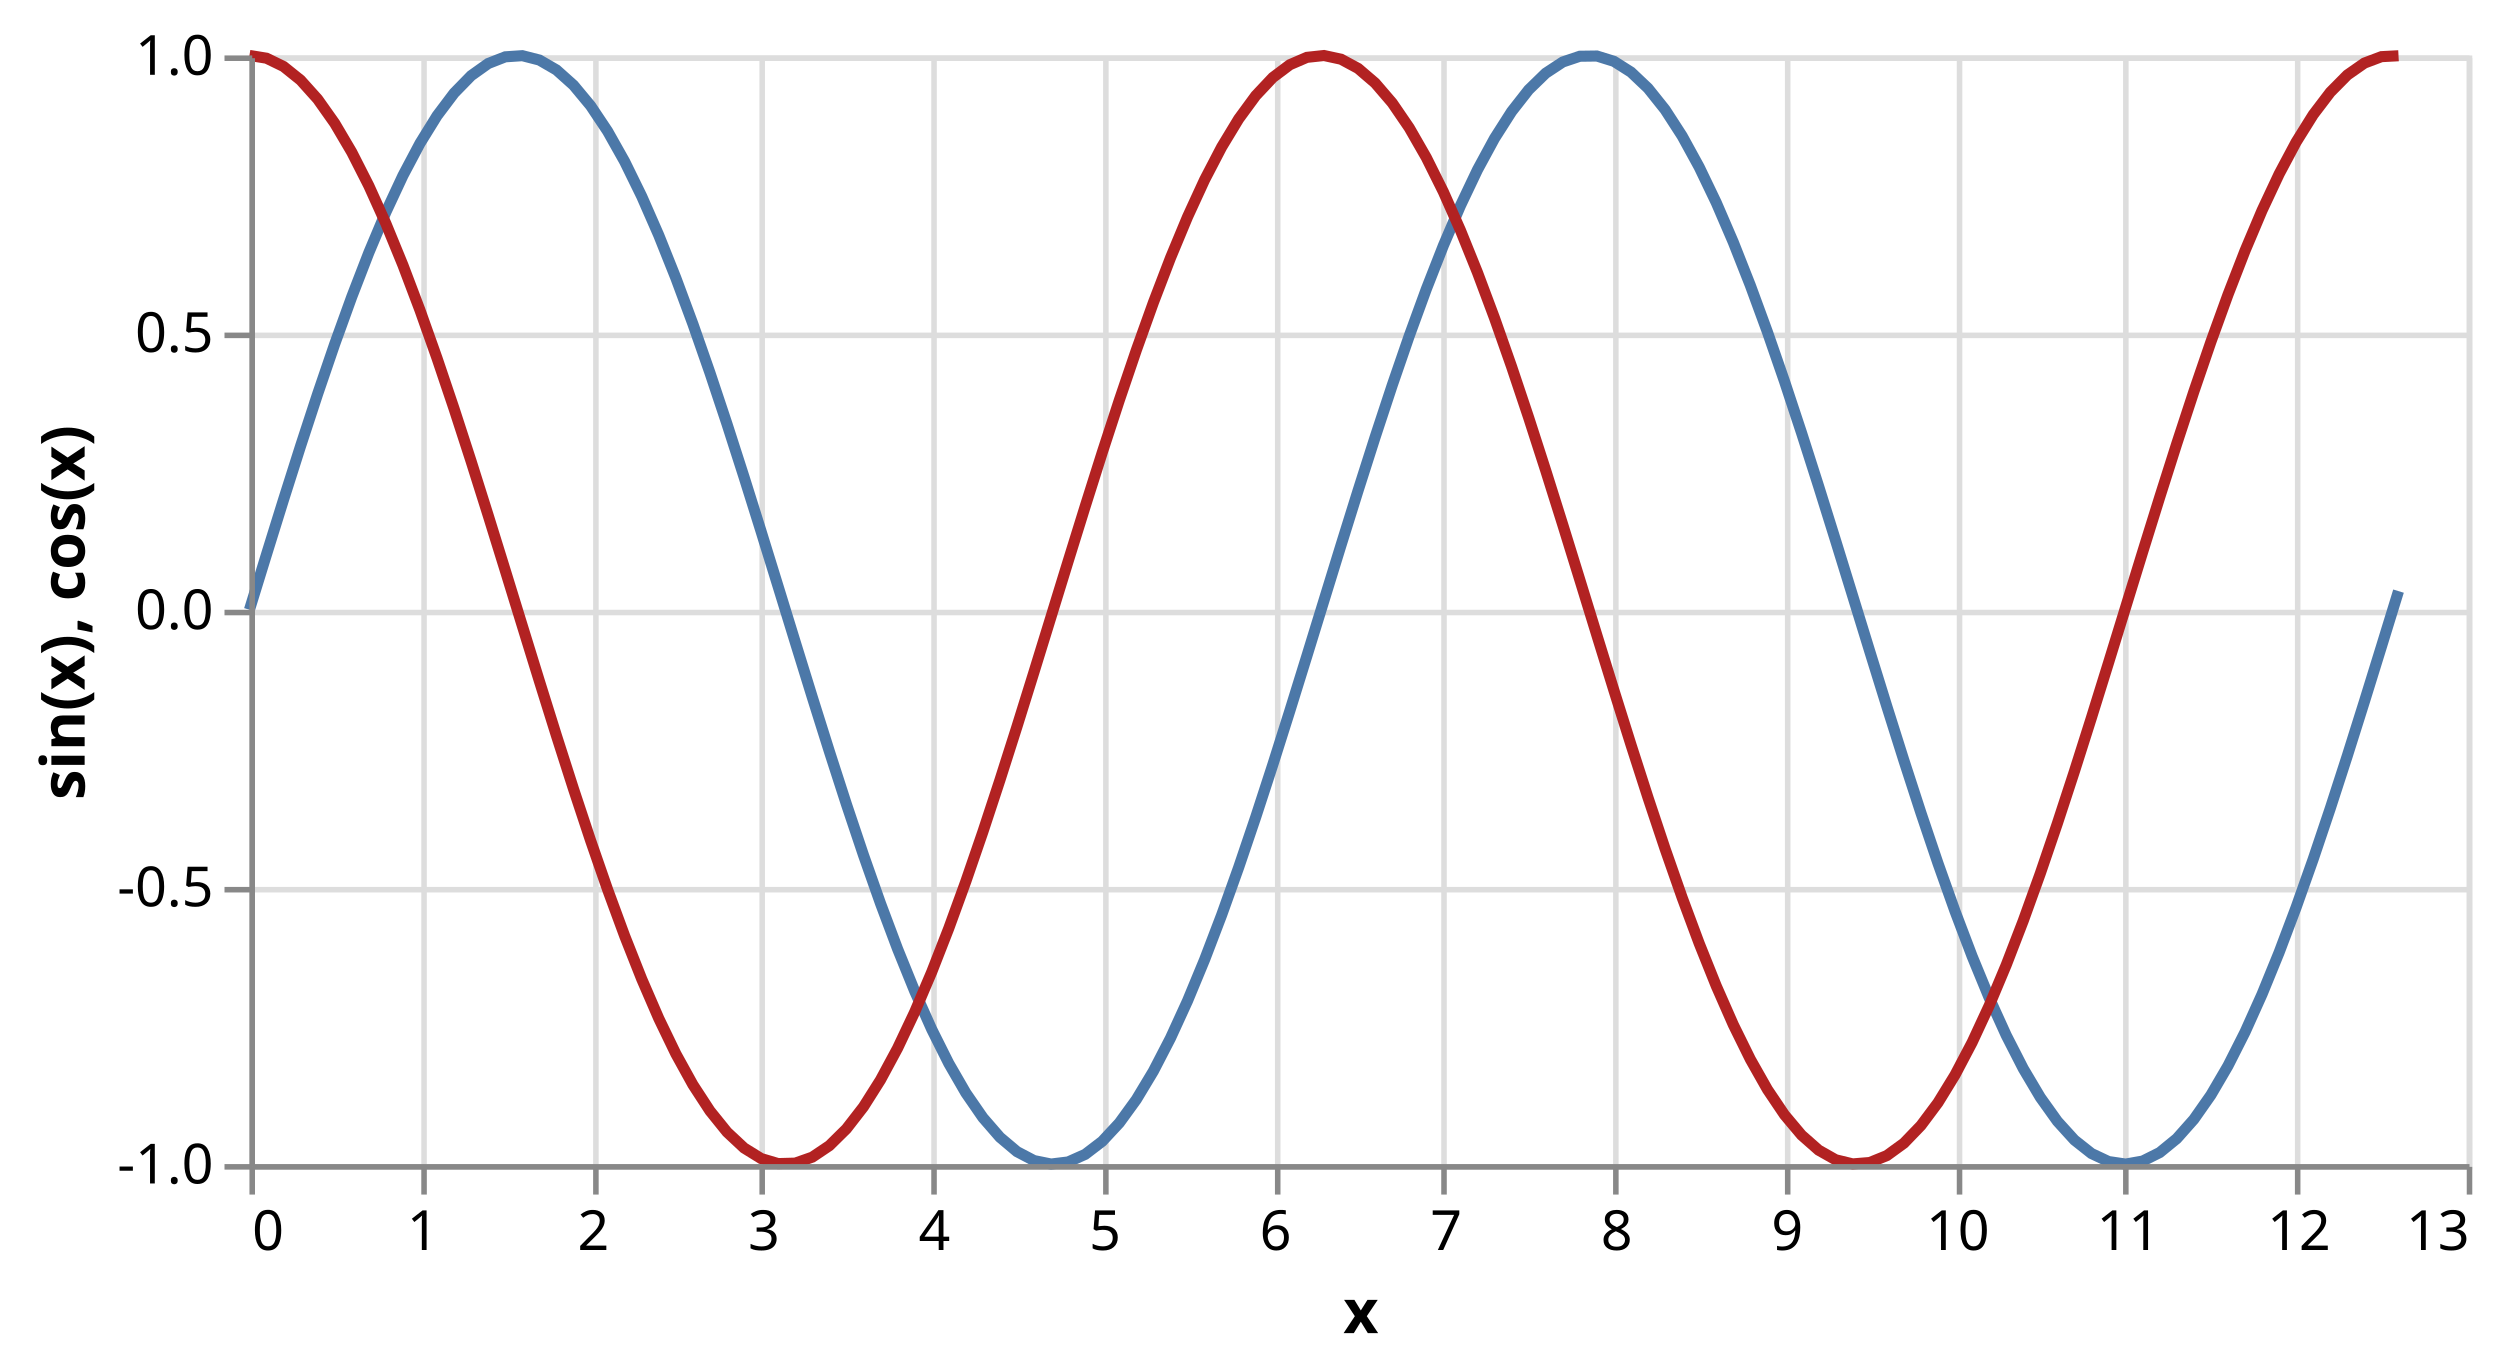
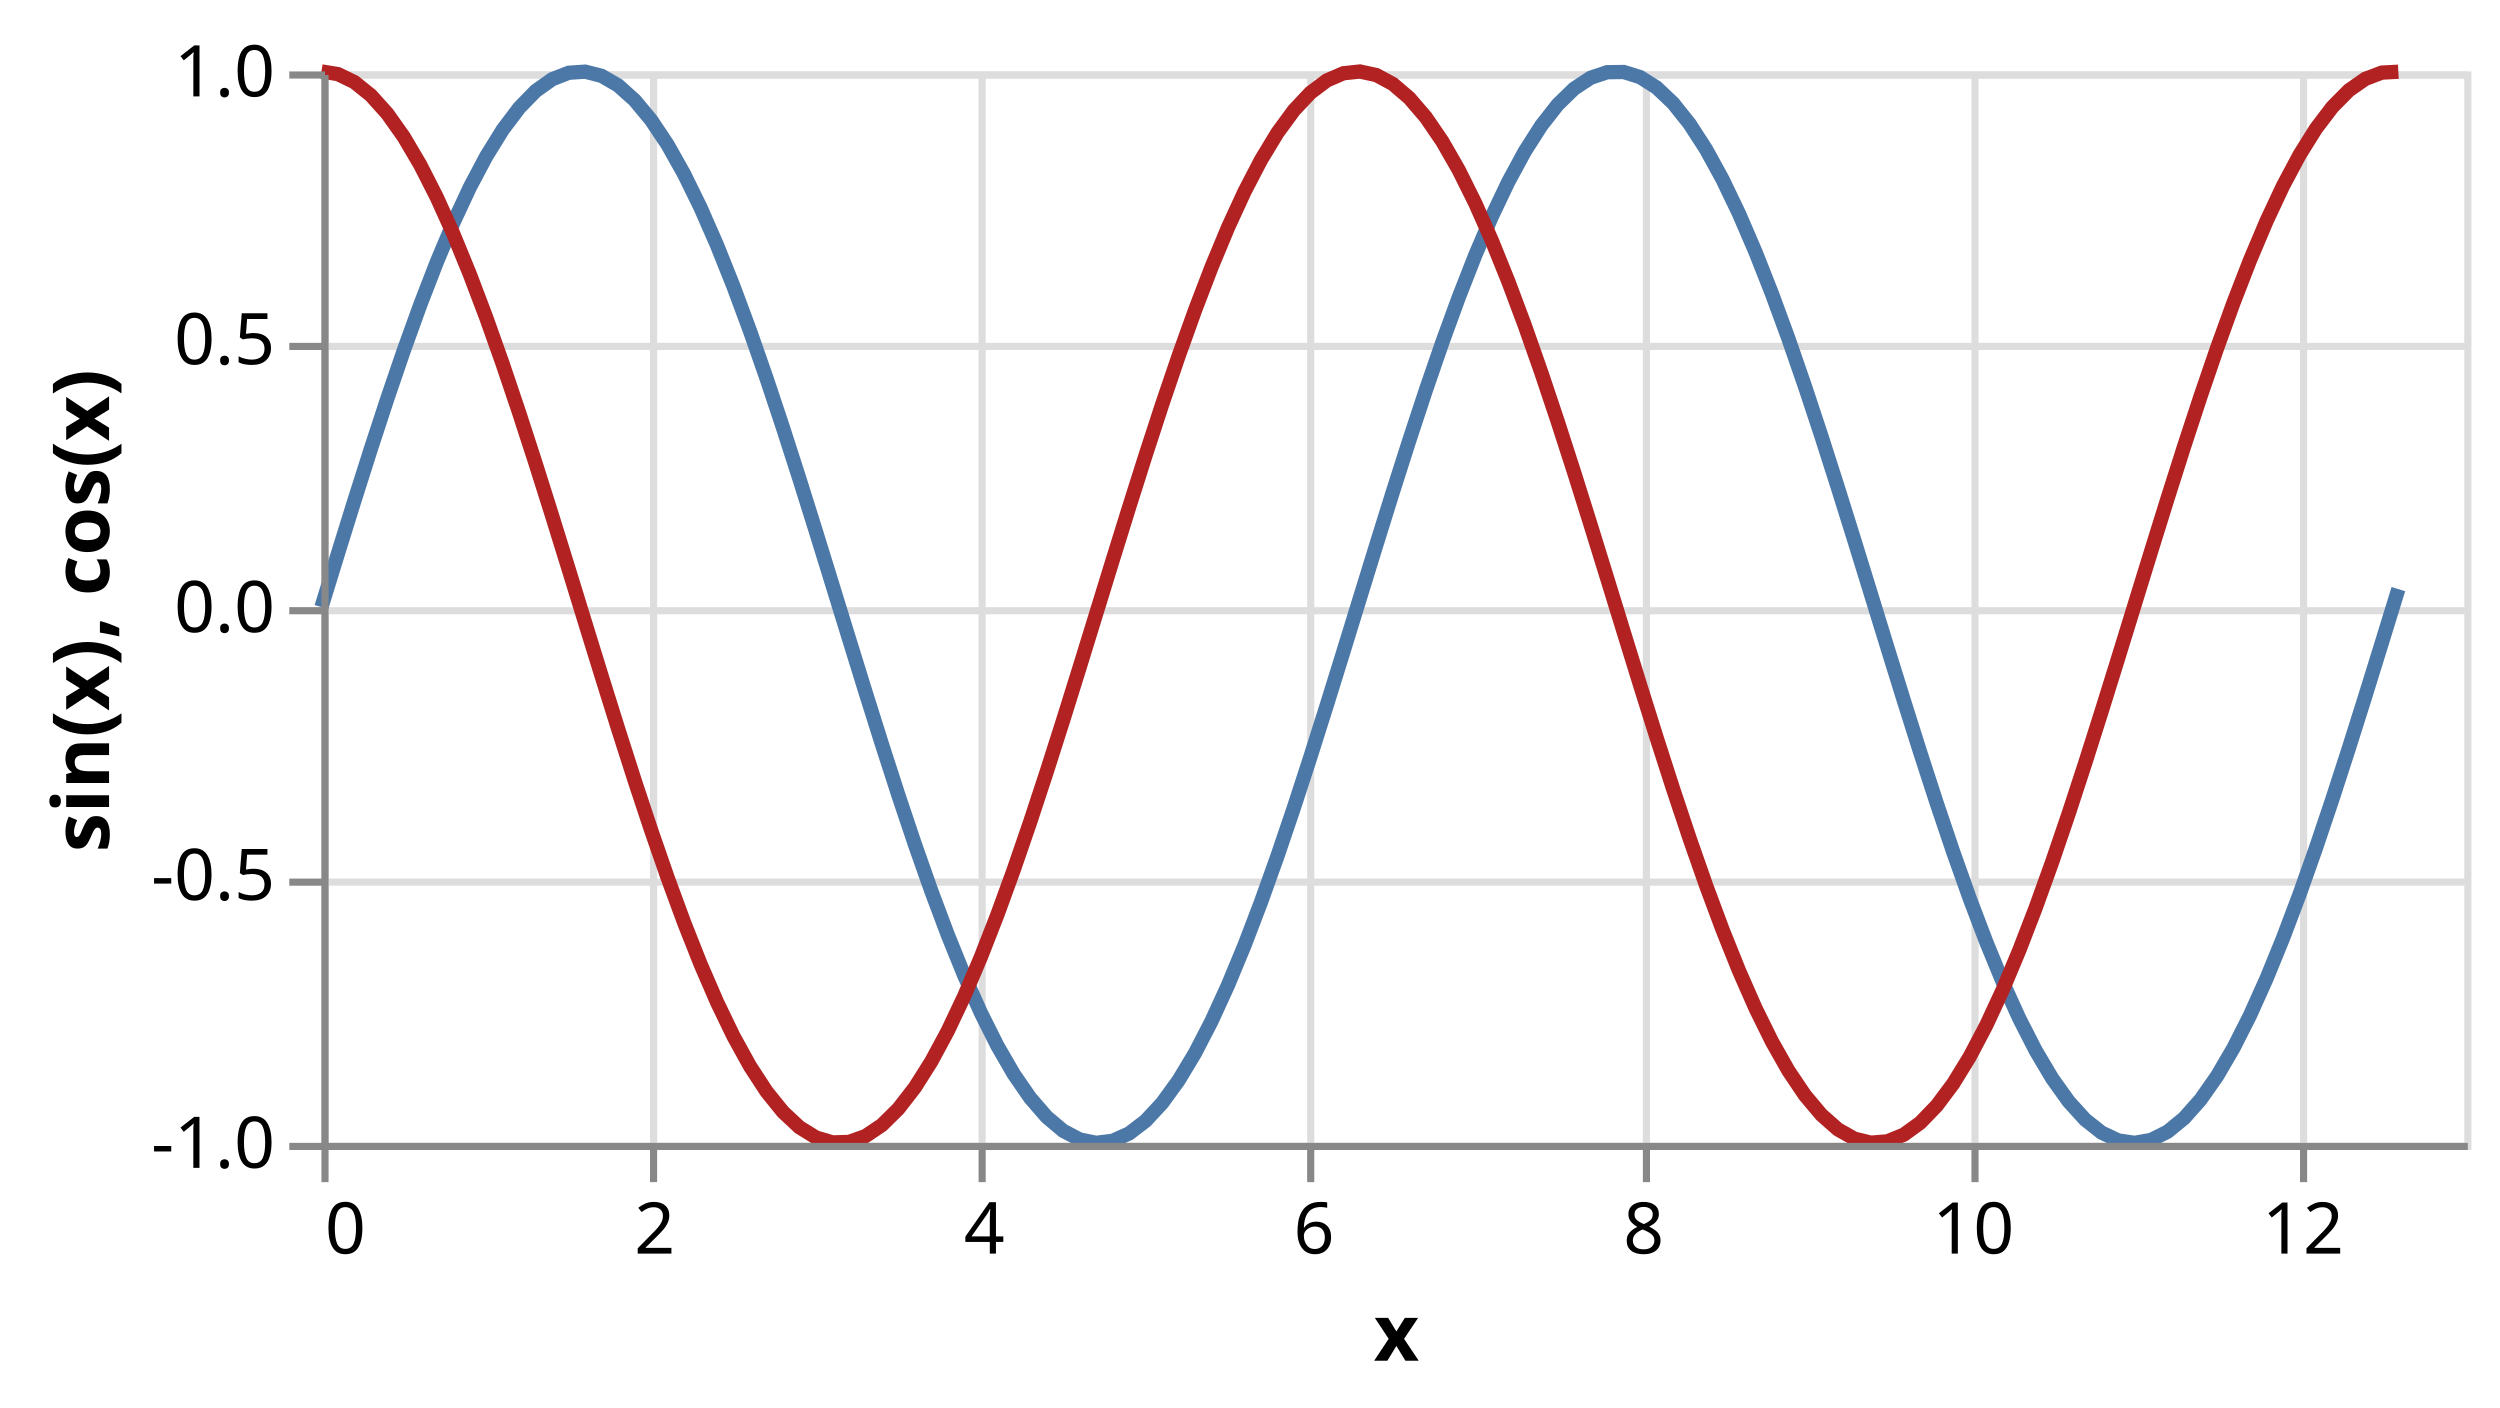
- <svg xmlns="http://www.w3.org/2000/svg" class="marks" width="451" height="247" viewBox="0 0 451 247" version="1.1">
+ <svg xmlns="http://www.w3.org/2000/svg" class="marks" width="350" height="197" viewBox="0 0 350 197" version="1.1">
  <g transform="translate(45,10)">
    <g class="mark-group role-frame root">
      <g transform="translate(0,0)">
-         <path class="background" d="M0.5,0.5h400v200h-400Z" style="fill: none; stroke: #ddd;" />
+         <path class="background" d="M0.5,0.5h300v150h-300Z" style="fill: none; stroke: #ddd;" />
        <g>
          <g class="mark-group role-axis">
-             <g transform="translate(0.5,200.5)">
+             <g transform="translate(0.5,150.5)">
              <path class="background" d="M0,0h0v0h0Z" style="pointer-events: none; fill: none;" />
              <g>
                <g class="mark-rule role-axis-grid" style="pointer-events: none;">
-                   <line transform="translate(0,-200)" x2="0" y2="200" style="fill: none; stroke: #ddd; stroke-width: 1; opacity: 1;" />
-                   <line transform="translate(31,-200)" x2="0" y2="200" style="fill: none; stroke: #ddd; stroke-width: 1; opacity: 1;" />
-                   <line transform="translate(62,-200)" x2="0" y2="200" style="fill: none; stroke: #ddd; stroke-width: 1; opacity: 1;" />
-                   <line transform="translate(92,-200)" x2="0" y2="200" style="fill: none; stroke: #ddd; stroke-width: 1; opacity: 1;" />
-                   <line transform="translate(123,-200)" x2="0" y2="200" style="fill: none; stroke: #ddd; stroke-width: 1; opacity: 1;" />
-                   <line transform="translate(154,-200)" x2="0" y2="200" style="fill: none; stroke: #ddd; stroke-width: 1; opacity: 1;" />
-                   <line transform="translate(185,-200)" x2="0" y2="200" style="fill: none; stroke: #ddd; stroke-width: 1; opacity: 1;" />
-                   <line transform="translate(215,-200)" x2="0" y2="200" style="fill: none; stroke: #ddd; stroke-width: 1; opacity: 1;" />
-                   <line transform="translate(246,-200)" x2="0" y2="200" style="fill: none; stroke: #ddd; stroke-width: 1; opacity: 1;" />
-                   <line transform="translate(277,-200)" x2="0" y2="200" style="fill: none; stroke: #ddd; stroke-width: 1; opacity: 1;" />
-                   <line transform="translate(308,-200)" x2="0" y2="200" style="fill: none; stroke: #ddd; stroke-width: 1; opacity: 1;" />
-                   <line transform="translate(338,-200)" x2="0" y2="200" style="fill: none; stroke: #ddd; stroke-width: 1; opacity: 1;" />
-                   <line transform="translate(369,-200)" x2="0" y2="200" style="fill: none; stroke: #ddd; stroke-width: 1; opacity: 1;" />
-                   <line transform="translate(400,-200)" x2="0" y2="200" style="fill: none; stroke: #ddd; stroke-width: 1; opacity: 1;" />
+                   <line transform="translate(0,-150)" x2="0" y2="150" style="fill: none; stroke: #ddd; stroke-width: 1; opacity: 1;" />
+                   <line transform="translate(46,-150)" x2="0" y2="150" style="fill: none; stroke: #ddd; stroke-width: 1; opacity: 1;" />
+                   <line transform="translate(92,-150)" x2="0" y2="150" style="fill: none; stroke: #ddd; stroke-width: 1; opacity: 1;" />
+                   <line transform="translate(138,-150)" x2="0" y2="150" style="fill: none; stroke: #ddd; stroke-width: 1; opacity: 1;" />
+                   <line transform="translate(185,-150)" x2="0" y2="150" style="fill: none; stroke: #ddd; stroke-width: 1; opacity: 1;" />
+                   <line transform="translate(231,-150)" x2="0" y2="150" style="fill: none; stroke: #ddd; stroke-width: 1; opacity: 1;" />
+                   <line transform="translate(277,-150)" x2="0" y2="150" style="fill: none; stroke: #ddd; stroke-width: 1; opacity: 1;" />
                </g>
              </g>
            </g>
          </g>
          <g class="mark-group role-axis">
            <g transform="translate(0.5,0.5)">
              <path class="background" d="M0,0h0v0h0Z" style="pointer-events: none; fill: none;" />
              <g>
                <g class="mark-rule role-axis-grid" style="pointer-events: none;">
-                   <line transform="translate(0,200)" x2="400" y2="0" style="fill: none; stroke: #ddd; stroke-width: 1; opacity: 1;" />
-                   <line transform="translate(0,150)" x2="400" y2="0" style="fill: none; stroke: #ddd; stroke-width: 1; opacity: 1;" />
-                   <line transform="translate(0,100)" x2="400" y2="0" style="fill: none; stroke: #ddd; stroke-width: 1; opacity: 1;" />
-                   <line transform="translate(0,50)" x2="400" y2="0" style="fill: none; stroke: #ddd; stroke-width: 1; opacity: 1;" />
-                   <line transform="translate(0,0)" x2="400" y2="0" style="fill: none; stroke: #ddd; stroke-width: 1; opacity: 1;" />
+                   <line transform="translate(0,150)" x2="300" y2="0" style="fill: none; stroke: #ddd; stroke-width: 1; opacity: 1;" />
+                   <line transform="translate(0,113)" x2="300" y2="0" style="fill: none; stroke: #ddd; stroke-width: 1; opacity: 1;" />
+                   <line transform="translate(0,75)" x2="300" y2="0" style="fill: none; stroke: #ddd; stroke-width: 1; opacity: 1;" />
+                   <line transform="translate(0,38)" x2="300" y2="0" style="fill: none; stroke: #ddd; stroke-width: 1; opacity: 1;" />
+                   <line transform="translate(0,0)" x2="300" y2="0" style="fill: none; stroke: #ddd; stroke-width: 1; opacity: 1;" />
                </g>
              </g>
            </g>
          </g>
          <g class="mark-line role-mark layer_0_marks">
-             <path d="M387.692,96.638L384.615,106.632L381.538,116.56L378.462,126.323L375.385,135.823L372.308,144.965L369.231,153.657L366.154,161.814L363.077,169.353L360,176.198L356.923,182.283L353.846,187.545L350.769,191.933L347.692,195.402L344.615,197.918L341.538,199.455L338.462,199.999L335.385,199.544L332.308,198.094L329.231,195.664L326.154,192.278L323.077,187.97L320,182.783L316.923,176.769L313.846,169.987L310.769,162.507L307.692,154.402L304.615,145.754L301.538,136.648L298.462,127.176L295.385,117.433L292.308,107.515L289.231,97.522L286.154,87.555L283.077,77.711L280,68.09L276.923,58.788L273.846,49.898L270.769,41.508L267.692,33.703L264.615,26.56L261.538,20.151L258.462,14.54L255.385,9.783L252.308,5.927L249.231,3.011L246.154,1.064L243.077,0.106L240,0.146L236.923,1.183L233.846,3.208L230.769,6.2L227.692,10.129L224.615,14.956L221.538,20.633L218.462,27.103L215.385,34.301L212.308,42.156L209.231,50.589L206.154,59.515L203.077,68.846L200,78.488L196.923,88.345L193.846,98.319L190.769,108.309L187.692,118.216L184.615,127.942L181.538,137.388L178.462,146.46L175.385,155.069L172.308,163.127L169.231,170.554L166.154,177.276L163.077,183.227L160,188.345L156.923,192.581L153.846,195.892L150.769,198.245L147.692,199.616L144.615,199.992L141.538,199.369L138.462,197.753L135.385,195.16L132.308,191.617L129.231,187.158L126.154,181.828L123.077,175.68L120,168.777L116.923,161.186L113.846,152.984L110.769,144.252L107.692,135.078L104.615,125.554L101.538,115.775L98.462,105.837L95.385,95.842L92.308,85.888L89.231,76.075L86.154,66.501L83.077,57.262L80,48.45L76.923,40.153L73.846,32.454L70.769,25.429L67.692,19.15L64.615,13.679L61.538,9.07L58.462,5.37L55.385,2.615L52.308,0.834L49.231,0.043L46.154,0.251L43.077,1.455L40,3.644L36.923,6.796L33.846,10.879L30.769,15.853L27.692,21.667L24.615,28.264L21.538,35.578L18.462,43.536L15.385,52.057L12.308,61.058L9.231,70.448L6.154,80.133L3.077,90.017L0,100" style="fill: none; stroke: #4c78a8; stroke-width: 2;" />
+             <path d="M290.769,72.478L288.462,79.974L286.154,87.42L283.846,94.742L281.538,101.867L279.231,108.724L276.923,115.243L274.615,121.36L272.308,127.014L270,132.149L267.692,136.712L265.385,140.659L263.077,143.95L260.769,146.551L258.462,148.438L256.154,149.591L253.846,149.999L251.538,149.658L249.231,148.57L246.923,146.748L244.615,144.208L242.308,140.977L240,137.087L237.692,132.576L235.385,127.491L233.077,121.88L230.769,115.802L228.462,109.315L226.154,102.486L223.846,95.382L221.538,88.075L219.231,80.636L216.923,73.142L214.615,65.666L212.308,58.283L210,51.068L207.692,44.091L205.385,37.423L203.077,31.131L200.769,25.277L198.462,19.92L196.154,15.113L193.846,10.905L191.538,7.337L189.231,4.445L186.923,2.258L184.615,0.798L182.308,0.079L180,0.109L177.692,0.887L175.385,2.406L173.077,4.65L170.769,7.597L168.462,11.217L166.154,15.475L163.846,20.327L161.538,25.726L159.231,31.617L156.923,37.941L154.615,44.636L152.308,51.634L150,58.866L147.692,66.259L145.385,73.739L143.077,81.232L140.769,88.662L138.462,95.956L136.154,103.041L133.846,109.845L131.538,116.301L129.231,122.345L126.923,127.916L124.615,132.957L122.308,137.42L120,141.259L117.692,144.436L115.385,146.919L113.077,148.684L110.769,149.712L108.462,149.994L106.154,149.527L103.846,148.315L101.538,146.37L99.231,143.712L96.923,140.368L94.615,136.371L92.308,131.76L90,126.582L87.692,120.889L85.385,114.738L83.077,108.189L80.769,101.309L78.462,94.166L76.154,86.831L73.846,79.378L71.538,71.881L69.231,64.416L66.923,57.056L64.615,49.876L62.308,42.947L60,36.337L57.692,30.115L55.385,24.34L53.077,19.072L50.769,14.363L48.462,10.259L46.154,6.803L43.846,4.027L41.538,1.961L39.231,0.625L36.923,0.032L34.615,0.188L32.308,1.091L30,2.733L27.692,5.097L25.385,8.159L23.077,11.89L20.769,16.25L18.462,21.198L16.154,26.684L13.846,32.652L11.538,39.043L9.231,45.794L6.923,52.836L4.615,60.1L2.308,67.512L0,75" style="fill: none; stroke: #4c78a8; stroke-width: 2;" />
          </g>
          <g class="mark-line role-mark layer_1_marks">
-             <path d="M387.692,0.057L384.615,0.22L381.538,1.381L378.462,3.527L375.385,6.637L372.308,10.679L369.231,15.615L366.154,21.393L363.077,27.957L360,35.24L356.923,43.171L353.846,51.67L350.769,60.651L347.692,70.025L344.615,79.7L341.538,89.576L338.462,99.557L335.385,109.543L332.308,119.433L329.231,129.129L326.154,138.534L323.077,147.554L320,156.098L316.923,164.083L313.846,171.427L310.769,178.057L307.692,183.907L304.615,188.919L301.538,193.043L298.462,196.236L295.385,198.469L292.308,199.717L289.231,199.969L286.154,199.223L283.077,197.484L280,194.772L276.923,191.113L273.846,186.544L270.769,181.109L267.692,174.865L264.615,167.872L261.538,160.201L258.462,151.929L255.385,143.138L252.308,133.915L249.231,124.354L246.154,114.55L243.077,104.6L240,94.604L236.923,84.663L233.846,74.874L230.769,65.336L227.692,56.145L224.615,47.392L221.538,39.165L218.462,31.545L215.385,24.61L212.308,18.427L209.231,13.06L206.154,8.562L203.077,4.977L200,2.341L196.923,0.682L193.846,0.014L190.769,0.346L187.692,1.673L184.615,3.983L181.538,7.252L178.462,11.448L175.385,16.529L172.308,22.443L169.231,29.133L166.154,36.531L163.077,44.563L160,53.148L156.923,62.202L153.846,71.634L150.769,81.349L147.692,91.25L144.615,101.239L141.538,111.215L138.462,121.08L135.385,130.733L132.308,140.08L129.231,149.026L126.154,157.482L123.077,165.364L120,172.593L116.923,179.097L113.846,184.81L110.769,189.676L107.692,193.646L104.615,196.68L101.538,198.748L98.462,199.829L95.385,199.914L92.308,198.999L89.231,197.096L86.154,194.222L83.077,190.407L80,185.689L76.923,180.114L73.846,173.739L70.769,166.628L67.692,158.85L64.615,150.485L61.538,141.615L58.462,132.329L55.385,122.72L52.308,112.884L49.231,102.92L46.154,92.926L43.077,83.003L40,73.25L36.923,63.764L33.846,54.64L30.769,45.97L27.692,37.839L24.615,30.329L21.538,23.516L18.462,17.466L15.385,12.242L12.308,7.894L9.231,4.466L6.154,1.993L3.077,0.5L0,0" style="fill: none; stroke: firebrick; stroke-width: 2;" />
+             <path d="M290.769,0.042L288.462,0.165L286.154,1.036L283.846,2.645L281.538,4.977L279.231,8.01L276.923,11.711L274.615,16.045L272.308,20.968L270,26.43L267.692,32.378L265.385,38.752L263.077,45.488L260.769,52.519L258.462,59.775L256.154,67.182L253.846,74.668L251.538,82.157L249.231,89.575L246.923,96.847L244.615,103.9L242.308,110.665L240,117.074L237.692,123.062L235.385,128.57L233.077,133.543L230.769,137.93L228.462,141.689L226.154,144.782L223.846,147.177L221.538,148.852L219.231,149.788L216.923,149.977L214.615,149.417L212.308,148.113L210,146.079L207.692,143.335L205.385,139.908L203.077,135.832L200.769,131.148L198.462,125.904L196.154,120.151L193.846,113.947L191.538,107.353L189.231,100.437L186.923,93.266L184.615,85.913L182.308,78.45L180,70.953L177.692,63.497L175.385,56.156L173.077,49.002L170.769,42.109L168.462,35.544L166.154,29.374L163.846,23.659L161.538,18.457L159.231,13.821L156.923,9.795L154.615,6.421L152.308,3.733L150,1.756L147.692,0.511L145.385,0.011L143.077,0.259L140.769,1.255L138.462,2.987L136.154,5.439L133.846,8.586L131.538,12.397L129.231,16.833L126.923,21.85L124.615,27.398L122.308,33.422L120,39.861L117.692,46.652L115.385,53.725L113.077,61.012L110.769,68.438L108.462,75.929L106.154,83.411L103.846,90.81L101.538,98.05L99.231,105.06L96.923,111.77L94.615,118.112L92.308,124.023L90,129.445L87.692,134.323L85.385,138.608L83.077,142.257L80.769,145.234L78.462,147.51L76.154,149.061L73.846,149.872L71.538,149.935L69.231,149.249L66.923,147.822L64.615,145.667L62.308,142.805L60,139.267L57.692,135.086L55.385,130.305L53.077,124.971L50.769,119.138L48.462,112.863L46.154,106.211L43.846,99.247L41.538,92.04L39.231,84.663L36.923,77.19L34.615,69.695L32.308,62.252L30,54.938L27.692,47.823L25.385,40.98L23.077,34.477L20.769,28.379L18.462,22.747L16.154,17.637L13.846,13.1L11.538,9.181L9.231,5.92L6.923,3.35L4.615,1.495L2.308,0.375L0,0" style="fill: none; stroke: firebrick; stroke-width: 2;" />
          </g>
          <g class="mark-group role-axis">
-             <g transform="translate(0.5,200.5)">
+             <g transform="translate(0.5,150.5)">
              <path class="background" d="M0,0h0v0h0Z" style="pointer-events: none; fill: none;" />
              <g>
                <g class="mark-rule role-axis-tick" style="pointer-events: none;">
                  <line transform="translate(0,0)" x2="0" y2="5" style="fill: none; stroke: #888; stroke-width: 1; opacity: 1;" />
-                   <line transform="translate(31,0)" x2="0" y2="5" style="fill: none; stroke: #888; stroke-width: 1; opacity: 1;" />
-                   <line transform="translate(62,0)" x2="0" y2="5" style="fill: none; stroke: #888; stroke-width: 1; opacity: 1;" />
+                   <line transform="translate(46,0)" x2="0" y2="5" style="fill: none; stroke: #888; stroke-width: 1; opacity: 1;" />
                  <line transform="translate(92,0)" x2="0" y2="5" style="fill: none; stroke: #888; stroke-width: 1; opacity: 1;" />
-                   <line transform="translate(123,0)" x2="0" y2="5" style="fill: none; stroke: #888; stroke-width: 1; opacity: 1;" />
-                   <line transform="translate(154,0)" x2="0" y2="5" style="fill: none; stroke: #888; stroke-width: 1; opacity: 1;" />
+                   <line transform="translate(138,0)" x2="0" y2="5" style="fill: none; stroke: #888; stroke-width: 1; opacity: 1;" />
                  <line transform="translate(185,0)" x2="0" y2="5" style="fill: none; stroke: #888; stroke-width: 1; opacity: 1;" />
-                   <line transform="translate(215,0)" x2="0" y2="5" style="fill: none; stroke: #888; stroke-width: 1; opacity: 1;" />
-                   <line transform="translate(246,0)" x2="0" y2="5" style="fill: none; stroke: #888; stroke-width: 1; opacity: 1;" />
+                   <line transform="translate(231,0)" x2="0" y2="5" style="fill: none; stroke: #888; stroke-width: 1; opacity: 1;" />
                  <line transform="translate(277,0)" x2="0" y2="5" style="fill: none; stroke: #888; stroke-width: 1; opacity: 1;" />
-                   <line transform="translate(308,0)" x2="0" y2="5" style="fill: none; stroke: #888; stroke-width: 1; opacity: 1;" />
-                   <line transform="translate(338,0)" x2="0" y2="5" style="fill: none; stroke: #888; stroke-width: 1; opacity: 1;" />
-                   <line transform="translate(369,0)" x2="0" y2="5" style="fill: none; stroke: #888; stroke-width: 1; opacity: 1;" />
-                   <line transform="translate(400,0)" x2="0" y2="5" style="fill: none; stroke: #888; stroke-width: 1; opacity: 1;" />
                </g>
                <g class="mark-text role-axis-label" style="pointer-events: none;">
                  <text text-anchor="start" transform="translate(0,15)" style="font-family: sans-serif; font-size: 10px; fill: #000; opacity: 1;">0</text>
-                   <text text-anchor="middle" transform="translate(30.76923,15)" style="font-family: sans-serif; font-size: 10px; fill: #000; opacity: 1;">1</text>
-                   <text text-anchor="middle" transform="translate(61.53846,15)" style="font-family: sans-serif; font-size: 10px; fill: #000; opacity: 1;">2</text>
-                   <text text-anchor="middle" transform="translate(92.30769,15)" style="font-family: sans-serif; font-size: 10px; fill: #000; opacity: 1;">3</text>
-                   <text text-anchor="middle" transform="translate(123.0769,15)" style="font-family: sans-serif; font-size: 10px; fill: #000; opacity: 1;">4</text>
-                   <text text-anchor="middle" transform="translate(153.8462,15)" style="font-family: sans-serif; font-size: 10px; fill: #000; opacity: 1;">5</text>
-                   <text text-anchor="middle" transform="translate(184.6154,15)" style="font-family: sans-serif; font-size: 10px; fill: #000; opacity: 1;">6</text>
-                   <text text-anchor="middle" transform="translate(215.3846,15)" style="font-family: sans-serif; font-size: 10px; fill: #000; opacity: 1;">7</text>
-                   <text text-anchor="middle" transform="translate(246.1538,15)" style="font-family: sans-serif; font-size: 10px; fill: #000; opacity: 1;">8</text>
-                   <text text-anchor="middle" transform="translate(276.9231,15)" style="font-family: sans-serif; font-size: 10px; fill: #000; opacity: 1;">9</text>
-                   <text text-anchor="middle" transform="translate(307.6923,15)" style="font-family: sans-serif; font-size: 10px; fill: #000; opacity: 1;">10</text>
-                   <text text-anchor="middle" transform="translate(338.4615,15)" style="font-family: sans-serif; font-size: 10px; fill: #000; opacity: 1;">11</text>
-                   <text text-anchor="middle" transform="translate(369.2308,15)" style="font-family: sans-serif; font-size: 10px; fill: #000; opacity: 1;">12</text>
-                   <text text-anchor="end" transform="translate(400,15)" style="font-family: sans-serif; font-size: 10px; fill: #000; opacity: 1;">13</text>
+                   <text text-anchor="middle" transform="translate(46.15385,15)" style="font-family: sans-serif; font-size: 10px; fill: #000; opacity: 1;">2</text>
+                   <text text-anchor="middle" transform="translate(92.30769,15)" style="font-family: sans-serif; font-size: 10px; fill: #000; opacity: 1;">4</text>
+                   <text text-anchor="middle" transform="translate(138.4615,15)" style="font-family: sans-serif; font-size: 10px; fill: #000; opacity: 1;">6</text>
+                   <text text-anchor="middle" transform="translate(184.6154,15)" style="font-family: sans-serif; font-size: 10px; fill: #000; opacity: 1;">8</text>
+                   <text text-anchor="middle" transform="translate(230.7692,15)" style="font-family: sans-serif; font-size: 10px; fill: #000; opacity: 1;">10</text>
+                   <text text-anchor="middle" transform="translate(276.9231,15)" style="font-family: sans-serif; font-size: 10px; fill: #000; opacity: 1;">12</text>
                </g>
                <g class="mark-rule role-axis-domain" style="pointer-events: none;">
-                   <line transform="translate(0,0)" x2="400" y2="0" style="fill: none; stroke: #888; stroke-width: 1; opacity: 1;" />
+                   <line transform="translate(0,0)" x2="300" y2="0" style="fill: none; stroke: #888; stroke-width: 1; opacity: 1;" />
                </g>
                <g class="mark-text role-axis-title" style="pointer-events: none;">
-                   <text text-anchor="middle" transform="translate(200,30)" style="font-family: sans-serif; font-size: 11px; font-weight: bold; fill: #000; opacity: 1;">x</text>
+                   <text text-anchor="middle" transform="translate(150,30)" style="font-family: sans-serif; font-size: 11px; font-weight: bold; fill: #000; opacity: 1;">x</text>
                </g>
              </g>
            </g>
          </g>
          <g class="mark-group role-axis">
            <g transform="translate(0.5,0.5)">
              <path class="background" d="M0,0h0v0h0Z" style="pointer-events: none; fill: none;" />
              <g>
                <g class="mark-rule role-axis-tick" style="pointer-events: none;">
-                   <line transform="translate(0,200)" x2="-5" y2="0" style="fill: none; stroke: #888; stroke-width: 1; opacity: 1;" />
                  <line transform="translate(0,150)" x2="-5" y2="0" style="fill: none; stroke: #888; stroke-width: 1; opacity: 1;" />
-                   <line transform="translate(0,100)" x2="-5" y2="0" style="fill: none; stroke: #888; stroke-width: 1; opacity: 1;" />
-                   <line transform="translate(0,50)" x2="-5" y2="0" style="fill: none; stroke: #888; stroke-width: 1; opacity: 1;" />
+                   <line transform="translate(0,113)" x2="-5" y2="0" style="fill: none; stroke: #888; stroke-width: 1; opacity: 1;" />
+                   <line transform="translate(0,75)" x2="-5" y2="0" style="fill: none; stroke: #888; stroke-width: 1; opacity: 1;" />
+                   <line transform="translate(0,38)" x2="-5" y2="0" style="fill: none; stroke: #888; stroke-width: 1; opacity: 1;" />
                  <line transform="translate(0,0)" x2="-5" y2="0" style="fill: none; stroke: #888; stroke-width: 1; opacity: 1;" />
                </g>
                <g class="mark-text role-axis-label" style="pointer-events: none;">
-                   <text text-anchor="end" transform="translate(-7,203)" style="font-family: sans-serif; font-size: 10px; fill: #000; opacity: 1;">-1.0</text>
-                   <text text-anchor="end" transform="translate(-7,153)" style="font-family: sans-serif; font-size: 10px; fill: #000; opacity: 1;">-0.5</text>
-                   <text text-anchor="end" transform="translate(-7,103)" style="font-family: sans-serif; font-size: 10px; fill: #000; opacity: 1;">0.0</text>
-                   <text text-anchor="end" transform="translate(-7,53)" style="font-family: sans-serif; font-size: 10px; fill: #000; opacity: 1;">0.5</text>
+                   <text text-anchor="end" transform="translate(-7,153)" style="font-family: sans-serif; font-size: 10px; fill: #000; opacity: 1;">-1.0</text>
+                   <text text-anchor="end" transform="translate(-7,115.5)" style="font-family: sans-serif; font-size: 10px; fill: #000; opacity: 1;">-0.5</text>
+                   <text text-anchor="end" transform="translate(-7,78)" style="font-family: sans-serif; font-size: 10px; fill: #000; opacity: 1;">0.0</text>
+                   <text text-anchor="end" transform="translate(-7,40.5)" style="font-family: sans-serif; font-size: 10px; fill: #000; opacity: 1;">0.5</text>
                  <text text-anchor="end" transform="translate(-7,3)" style="font-family: sans-serif; font-size: 10px; fill: #000; opacity: 1;">1.0</text>
                </g>
                <g class="mark-rule role-axis-domain" style="pointer-events: none;">
-                   <line transform="translate(0,200)" x2="0" y2="-200" style="fill: none; stroke: #888; stroke-width: 1; opacity: 1;" />
+                   <line transform="translate(0,150)" x2="0" y2="-150" style="fill: none; stroke: #888; stroke-width: 1; opacity: 1;" />
                </g>
                <g class="mark-text role-axis-title" style="pointer-events: none;">
-                   <text text-anchor="middle" transform="translate(-28.23145,100) rotate(-90) translate(0,-2)" style="font-family: sans-serif; font-size: 11px; font-weight: bold; fill: #000; opacity: 1;">sin(x), cos(x)</text>
+                   <text text-anchor="middle" transform="translate(-28.23145,75) rotate(-90) translate(0,-2)" style="font-family: sans-serif; font-size: 11px; font-weight: bold; fill: #000; opacity: 1;">sin(x), cos(x)</text>
                </g>
              </g>
            </g>
          </g>
        </g>
      </g>
    </g>
  </g>
</svg>
